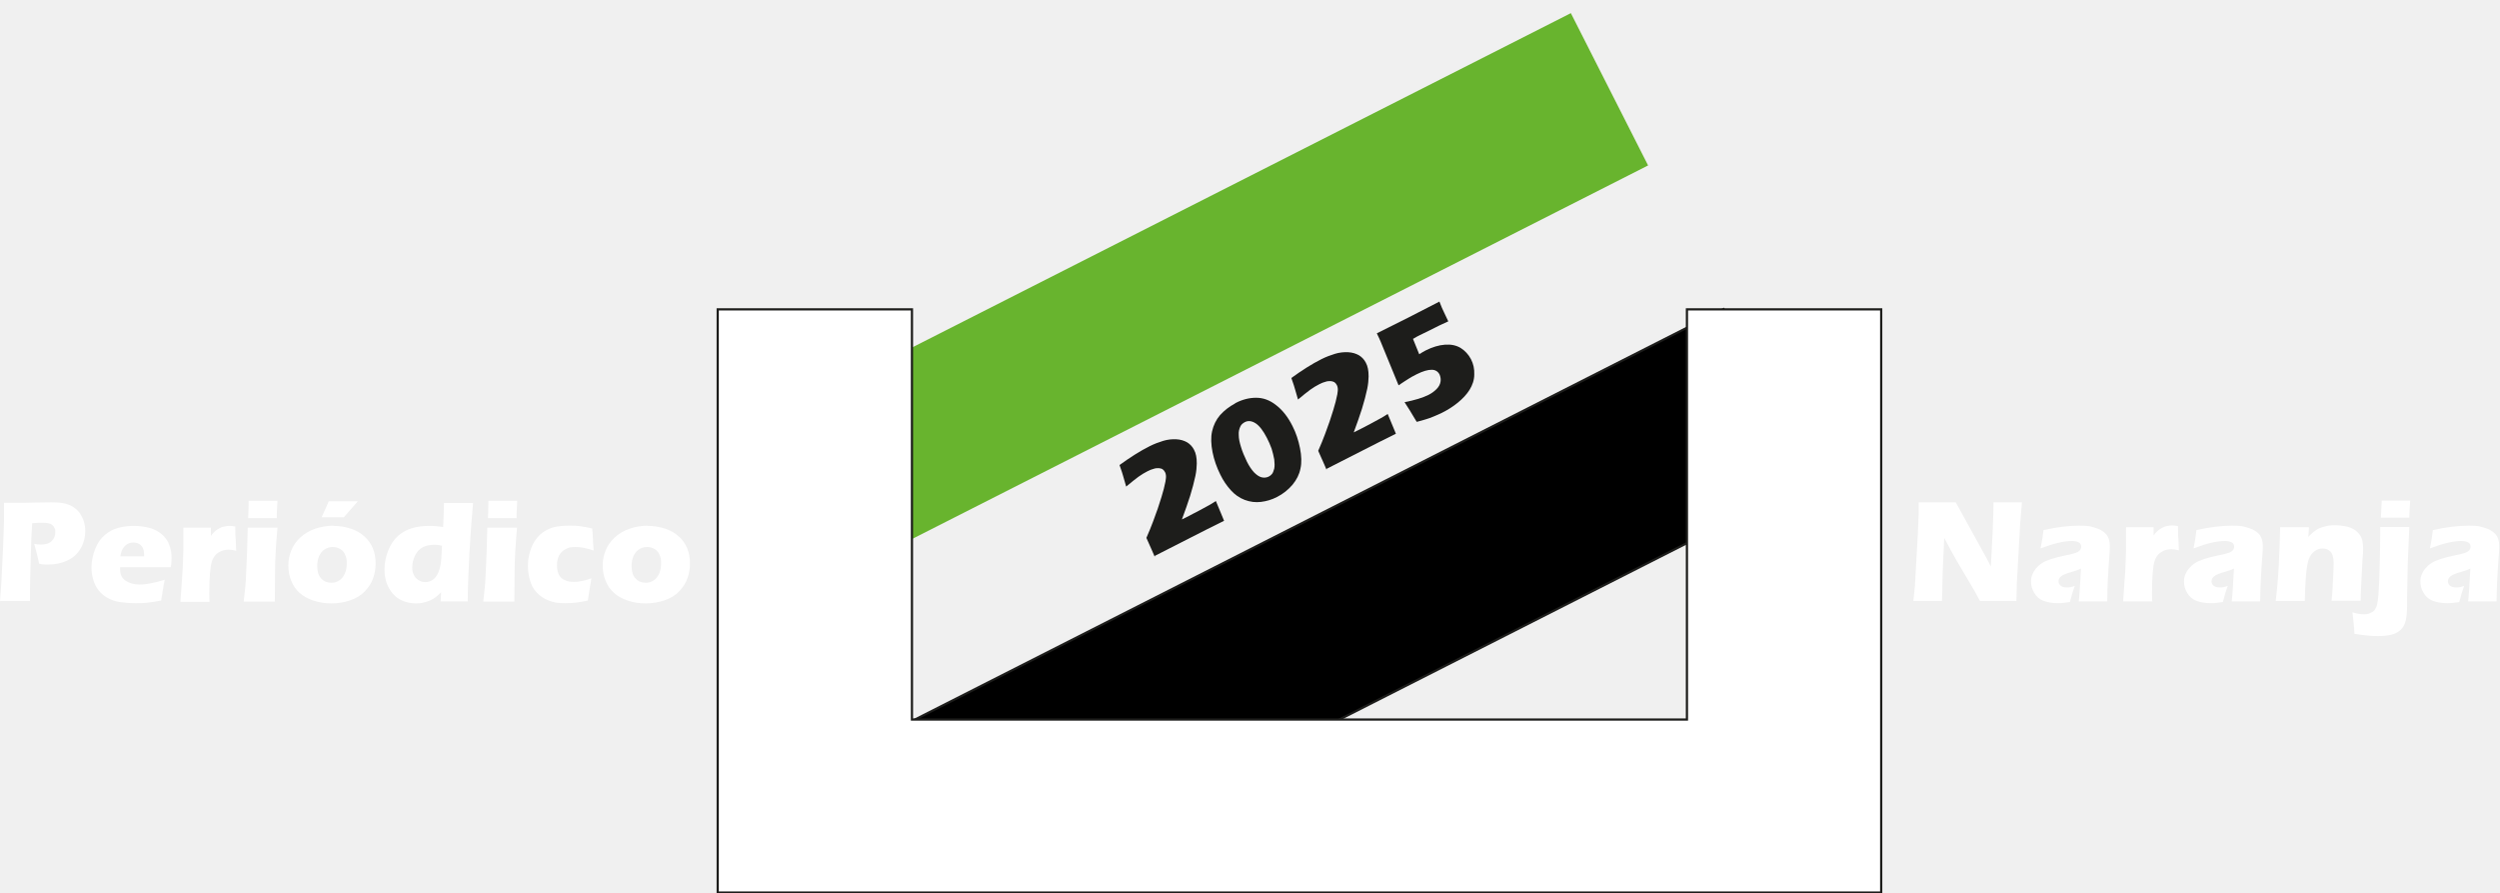
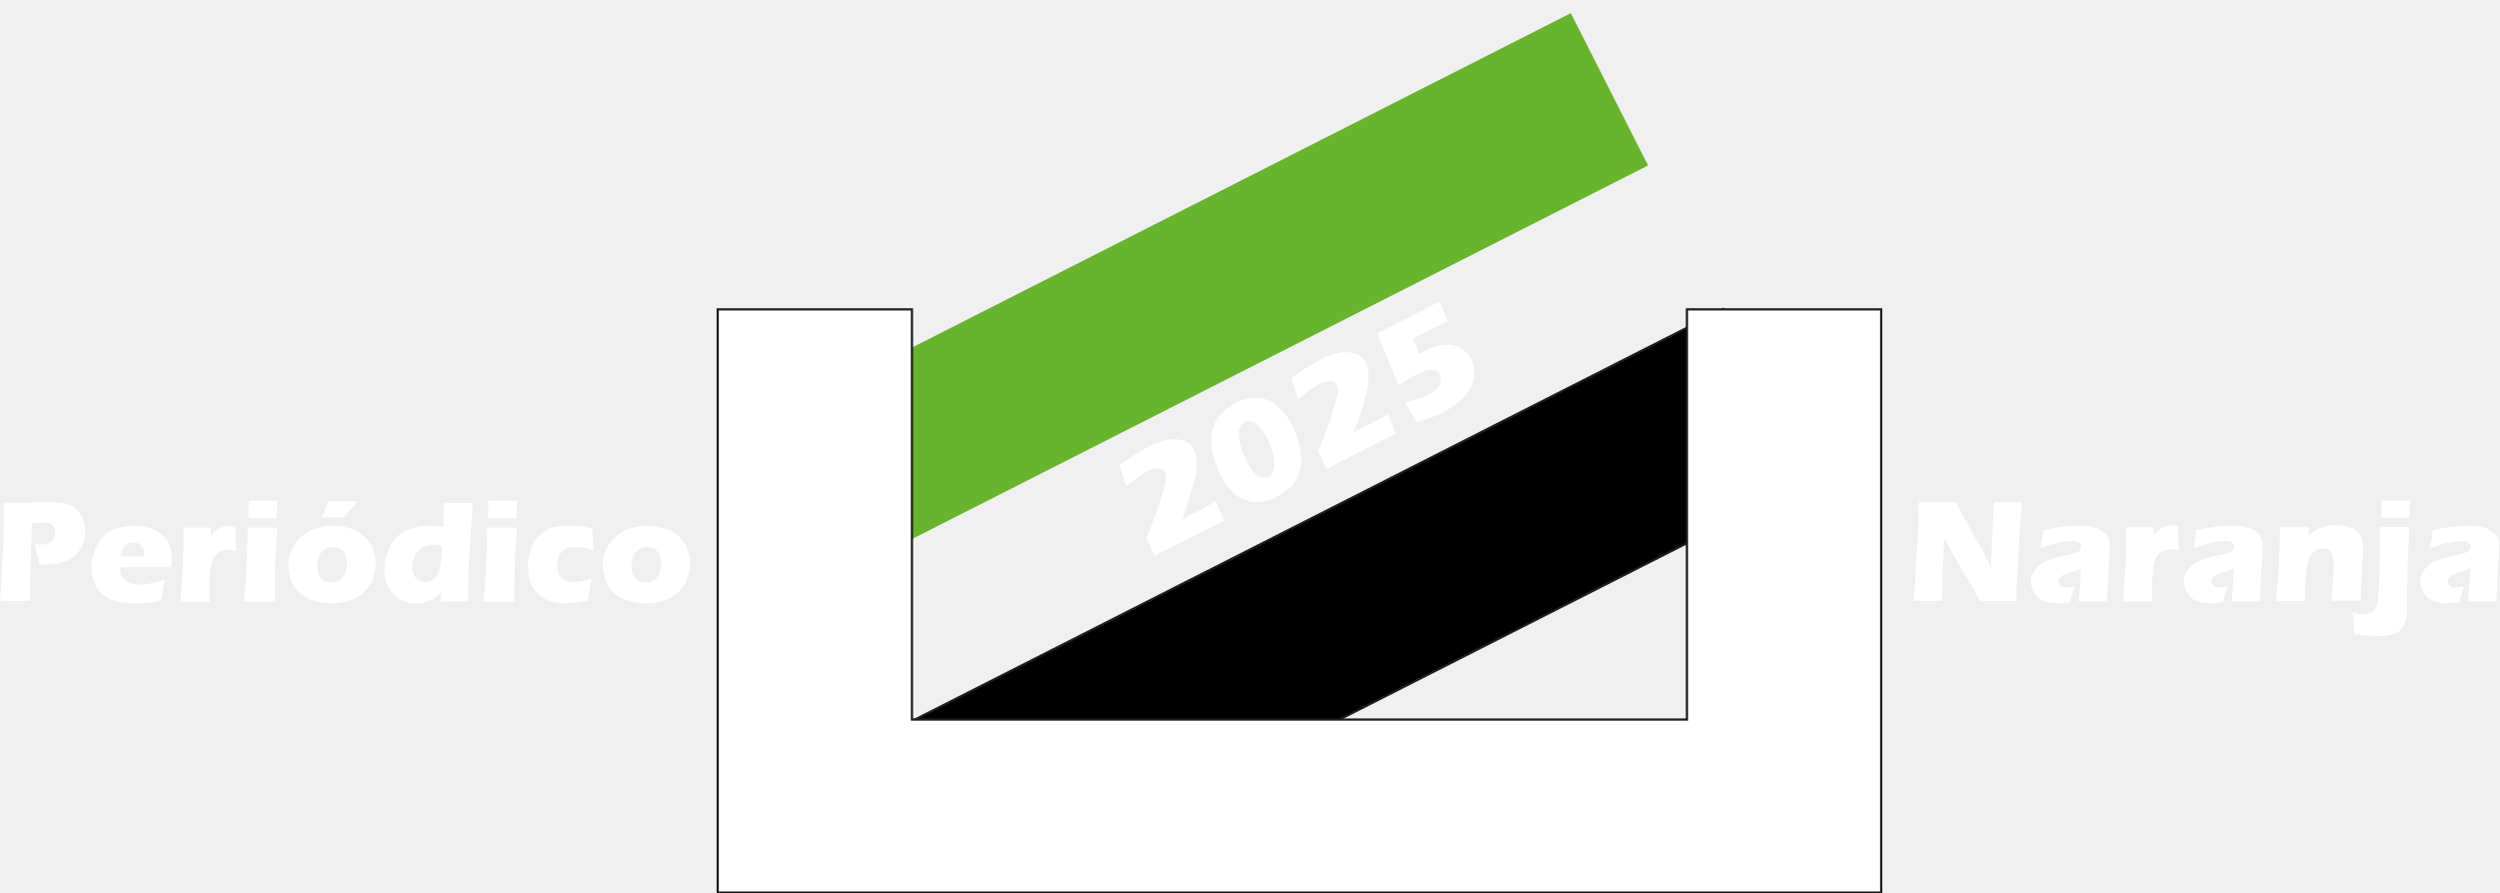
<svg xmlns="http://www.w3.org/2000/svg" id="Capa_1" data-name="Capa 1" version="1.1" viewBox="0 0 1125.7 401.9">
  <defs>
    <style>
      .cls-1 {
        fill: #68b42e;
      }

-       .cls-1, .cls-2, .cls-3 {
+       .cls-1, .cls-2 {
        stroke-width: 0px;
      }

-       .cls-4 {
+       .cls-3 {
        fill: #000;
        stroke-miterlimit: 10;
        stroke-width: 1px;
      }

-       .cls-4, .cls-5 {
+       .cls-3, .cls-4 {
        stroke: #1d1d1b;
      }

-       .cls-6 {
+       .cls-5 {
        isolation: isolate;
      }

-       .cls-5 {
+       .cls-4 {
        stroke-miterlimit: 10;
      }

-       .cls-5, .cls-3 {
+       .cls-4, .cls-2 {
        fill: #fff;
-       }
- 
-       .cls-2 {
-         fill: #1d1d1b;
      }
    </style>
  </defs>
  <g>
    <rect class="cls-1" x="337.2" y="94.5" width="410" height="76.9" transform="translate(-1.5 259.7) rotate(-26.9)" />
-     <rect class="cls-4" x="407.2" y="227.5" width="411" height="86.5" transform="translate(-56.2 306.5) rotate(-26.9)" />
+     <rect class="cls-3" x="407.2" y="227.5" width="411" height="86.5" transform="translate(-56.2 306.5) rotate(-26.9)" />
  </g>
-   <polygon class="cls-5" points="323.3 200.9 323.3 401.9 847.4 401.9 847.4 139.3 759.9 139.3 759.9 324 410.8 324 410.8 139.3 323.3 139.3 323.3 200.9" />
+   <polygon class="cls-4" points="323.3 200.9 323.3 401.9 847.4 401.9 847.4 139.3 759.9 139.3 759.9 324 410.8 324 410.8 139.3 323.3 139.3 323.3 200.9" />
  <g>
    <path class="cls-2" d="M520.1,250.6c-.4-.9-.9-2.2-1.6-3.7-.7-1.5-1.4-3.1-2.1-4.7,1.2-2.7,2.2-5.2,3.1-7.6,1.5-3.9,2.7-7.5,3.7-10.8.8-2.6,1.4-4.9,1.8-7,.2-1.2.3-2.1.2-2.8,0-.5-.2-.9-.4-1.4-.3-.6-.7-1-1.1-1.3s-1-.4-1.7-.5c-.7,0-1.5,0-2.3.3-.9.2-1.8.6-2.8,1.1-1.4.7-2.7,1.5-4.1,2.5-1.4,1-3.2,2.5-5.5,4.4l-1.3-4.5c-.2-.9-.8-2.6-1.7-5.2,4.7-3.4,9.2-6.3,13.6-8.5,2-1,4.1-1.8,6.1-2.4,2-.6,4-.8,5.9-.7s3.5.6,4.9,1.4c1.3.8,2.3,1.9,3,3.2.5.9.8,1.8,1,2.8.2.9.3,2.1.3,3.5s-.2,3.6-.6,5.5c-.6,2.8-1.4,5.9-2.4,9.1-1,3.1-2.2,6.6-3.7,10.6l3.2-1.6c.8-.4,2.2-1.2,4.4-2.3,2.2-1.2,3.7-2,4.6-2.5.9-.5,1.9-1.1,3.1-1.9.4,1,.9,2.2,1.5,3.6.6,1.5,1.3,3.2,2.2,5.3-4.8,2.4-9.9,4.9-15.1,7.6-6.3,3.2-11.7,6-16.1,8.2v.3Z" />
    <path class="cls-2" d="M556.5,181.5c3.1-1.6,6.2-2.4,9.3-2.4s6.1,1,9,3.3c2.9,2.2,5.4,5.4,7.4,9.4,1.6,3.1,2.7,6.5,3.4,10s.8,6.6.2,9.2c-.5,2.6-1.7,5-3.6,7.3-1.9,2.2-4.2,4.1-7,5.5-2.3,1.2-4.7,1.9-7.2,2.2-2.4.3-4.9,0-7.3-.9-2.4-.9-4.5-2.4-6.3-4.4s-3.4-4.3-4.7-7c-1.6-3.2-2.8-6.6-3.5-10.1s-.8-6.7-.2-9.4,1.8-5.2,3.6-7.3c1.9-2.1,4.1-3.8,6.7-5.2l.2-.2ZM560.7,190.1c-.9.5-1.6,1.1-2,2-.5,1.1-.8,2.3-.7,3.7,0,1.7.4,3.5,1,5.4.6,2.1,1.6,4.4,2.7,6.7,1,2,2.1,3.6,3.2,4.8,1.1,1.1,2.2,1.9,3.3,2.2,1.2.3,2.3.2,3.3-.3.6-.3,1.1-.7,1.5-1.2s.7-1.3,1-2.4c.2-1.1.2-2.4,0-4.1-.3-1.6-.7-3.3-1.2-4.9-.6-1.6-1.3-3.3-2.1-4.8-1.7-3.3-3.4-5.5-5.1-6.6-1.7-1.1-3.4-1.3-4.9-.5h0Z" />
    <path class="cls-2" d="M597.5,211.4c-.4-.9-.9-2.2-1.6-3.7-.7-1.5-1.4-3.1-2.1-4.7,1.2-2.7,2.2-5.2,3.1-7.6,1.5-3.9,2.7-7.5,3.7-10.8.8-2.6,1.4-4.9,1.8-7,.2-1.2.3-2.1.2-2.8,0-.5-.2-.9-.4-1.4-.3-.6-.7-1-1.1-1.3-.5-.3-1-.4-1.7-.5-.7,0-1.5,0-2.3.3-.9.2-1.8.6-2.8,1.1-1.4.7-2.7,1.5-4.1,2.5-1.4,1-3.2,2.5-5.5,4.4l-1.3-4.5c-.2-.9-.8-2.6-1.7-5.2,4.7-3.4,9.2-6.3,13.6-8.5,2-1,4.1-1.8,6.1-2.4,2-.6,4-.8,5.9-.7s3.5.6,4.9,1.4c1.3.8,2.3,1.9,3,3.2.5.9.8,1.8,1,2.8.2.9.3,2.1.3,3.5s-.2,3.6-.6,5.5c-.6,2.8-1.4,5.9-2.4,9.1-1,3.1-2.2,6.6-3.7,10.6l3.2-1.6c.8-.4,2.2-1.2,4.4-2.3,2.2-1.2,3.7-2,4.6-2.5s1.9-1.1,3.1-1.9c.4,1,.9,2.2,1.5,3.6.6,1.5,1.3,3.2,2.2,5.3-4.8,2.4-9.9,4.9-15.1,7.6-6.3,3.2-11.7,6-16.1,8.2v.3Z" />
    <path class="cls-2" d="M638.2,190l-1.7-2.8c-.5-.9-1-1.7-1.5-2.5-.5-.7-1.2-1.9-2.3-3.6,4.6-.9,8.2-2,10.8-3.3,1.4-.7,2.6-1.6,3.6-2.6s1.6-2.1,1.8-3.3c.2-1.1,0-2.2-.4-3.2-.7-1.4-1.9-2.2-3.6-2.2s-3.9.6-6.7,2-2.4,1.3-3.6,2c-1.1.7-2.7,1.7-4.6,3l-8-19.5c-.4-1-1-2.3-1.8-3.9,4.9-2.4,9.5-4.8,14-7,5.7-2.9,10.4-5.3,14.2-7.3.8,2.1,1.5,3.7,2.1,4.9l1.9,4-3.9,1.8-1.8.9-2.8,1.4c-1.2.6-2.7,1.3-4.5,2.2-.6.3-1.6.8-2.9,1.6l2.8,6.9c1.2-.8,2.2-1.3,2.9-1.7,3-1.5,5.9-2.4,8.7-2.6,2.8-.2,5.1.3,7.1,1.5,1.9,1.2,3.5,2.9,4.6,5s1.6,4.4,1.5,6.9c0,2.5-.8,4.8-2.1,6.9-1.3,2.1-3.1,4-5.3,5.8s-4.6,3.3-7.2,4.6c-1,.5-2.2,1-3.6,1.6-1.4.6-2.6,1-3.6,1.3s-2.3.7-3.9,1.1h-.2Z" />
  </g>
-   <g class="cls-6">
-     <g class="cls-6">
-       <path class="cls-3" d="M0,270.8l.6-8.3.8-16.3.4-11.5c0-1.2,0-2.5,0-3.7s0-2.5,0-4.6c2.9,0,5.2,0,6.9,0s4,0,6.9-.1c2.9,0,5.4-.1,7.4-.1,2.9,0,5.1.2,6.5.6,1.4.4,2.7.9,3.8,1.7,1.1.8,2.1,1.7,2.8,2.8.7,1.1,1.3,2.3,1.7,3.6.4,1.4.6,2.7.6,4.1,0,2.9-.7,5.6-2.1,8-1.4,2.4-3.4,4.2-6,5.4s-5.4,1.8-8.6,1.8-2.5-.1-4.1-.4c-.2-1-.5-2.5-1-4.5-.5-2-.9-3.4-1.2-4.4,1,.2,2,.3,3,.3,2.2,0,3.8-.5,4.9-1.6,1.1-1.1,1.6-2.3,1.6-3.9s-.1-1.4-.4-2c-.2-.6-.6-1-1.1-1.4-.5-.4-1.1-.6-1.7-.7s-1.3-.2-2.1-.2-1.6,0-2.4,0l-2.7.2c-.3,4.2-.5,8.8-.6,14-.3,9.3-.4,14.9-.4,16.8v4.2h-6.5c-.9,0-3.2,0-6.8,0Z" />
-       <path class="cls-3" d="M74.2,261c-.3,1.3-.8,4.4-1.6,9.4-2.5.5-4.6.8-6.3,1-1.7.2-3.4.2-5.2.2-2.6,0-5-.2-7.1-.5s-4-1-5.6-1.9c-1.6-.9-2.9-2-4-3.4-1.1-1.4-1.9-3-2.4-4.8-.6-1.9-.8-3.8-.8-5.8s.6-5.5,1.7-8.1c1.1-2.7,2.5-4.7,4.3-6.2,1.7-1.5,3.8-2.6,6-3.2s4.6-.9,7-.9,4.8.3,7.1.9c2.2.6,4.1,1.6,5.7,3,1.6,1.4,2.7,3,3.3,4.8.7,1.8,1,3.7,1,5.8s-.1,2.6-.4,4.1h-22.8c0,.4,0,.7,0,1,0,2.3.8,4,2.5,5.1,1.7,1.1,3.7,1.7,6.1,1.7s3.1-.2,4.9-.5c1.8-.3,4.1-.9,6.8-1.7ZM54.2,250.5h10.7c0-.4,0-.7,0-.9,0-1.1-.2-2.1-.6-2.9-.4-.8-1-1.4-1.7-1.8-.7-.4-1.6-.6-2.5-.6s-1.3.1-1.9.3-1.2.5-1.6.9-.9.9-1.2,1.4-.6,1-.7,1.5c-.2.5-.3,1.2-.5,2Z" />
-       <path class="cls-3" d="M81.3,270.8l1-14.4.3-8.3c0-1.5,0-3,0-4.6s0-3.5,0-5.9c2.6,0,4.7,0,6.2,0s3.9,0,6.2,0v3.7c.7-1,1.4-1.7,1.9-2.1.5-.5,1.2-.9,1.9-1.3.7-.4,1.4-.7,2.2-.8.8-.2,1.6-.3,2.4-.3s1.6.1,2.6.3c0,2.4,0,4.3.2,5.9l.2,5c-1.2-.3-2.3-.5-3.3-.5s-2.4.2-3.4.6c-.9.4-1.8,1-2.5,1.7s-1.3,1.7-1.7,2.9c-.4,1.1-.7,3-.9,5.5-.2,2.5-.3,5.3-.3,8.6s0,2.5.1,4.2c-2.1,0-4.2,0-6.3,0s-4.4,0-6.8,0Z" />
-       <path class="cls-3" d="M109.8,270.8c.3-2.6.5-4.8.7-6.5.2-1.7.3-3.9.4-6.6.1-2.7.3-5.6.4-8.8.1-3.2.2-7,.3-11.3,2.8,0,5.1,0,6.8,0s3.8,0,6.6,0c-.4,4.1-.6,7.7-.8,10.8-.2,3.1-.3,6.4-.3,9.9,0,6.2-.1,10.3-.1,12.6-2.6,0-4.8,0-6.7,0s-4.3,0-7.2,0ZM111.8,233.4c.1-2.6.2-4.6.2-6.1s0-1,0-1.8c2.6,0,4.8,0,6.6,0s4.6,0,6.4,0c0,.7-.1,1.2-.1,1.7l-.2,4c0,.6,0,1.3,0,2.1-2.1,0-4.2,0-6.2,0s-4.2,0-6.6,0Z" />
-       <path class="cls-3" d="M150.1,236.8c2.7,0,5.3.4,7.8,1.2,2.5.8,4.6,2,6.3,3.6,1.7,1.5,3,3.4,3.8,5.4s1.2,4.3,1.2,6.7-.4,4.5-1.1,6.6c-.7,2.1-2,4.1-3.7,5.9s-3.9,3.2-6.6,4.1c-2.7.9-5.5,1.4-8.5,1.4s-5.4-.4-7.9-1.2-4.7-2-6.4-3.5c-1.7-1.5-3-3.4-3.8-5.5-.9-2.1-1.3-4.4-1.3-6.8s.4-4.6,1.3-6.8c.8-2.1,2.2-4.1,4-5.8,1.8-1.7,4-3,6.7-4,2.7-.9,5.4-1.4,8.3-1.4ZM149.9,246.3c-1.4,0-2.6.4-3.7,1.1s-1.9,1.8-2.5,3.1c-.6,1.4-.8,2.9-.8,4.5,0,2.4.6,4.2,1.8,5.5,1.2,1.3,2.7,1.9,4.5,1.9s2.6-.4,3.7-1.1c1.1-.7,1.9-1.8,2.5-3.2.6-1.4.8-2.9.8-4.6s-.2-2.6-.7-3.6c-.4-1.1-1.1-2-2.1-2.6s-2.1-1-3.5-1ZM144.9,232.9l1.2-2.7c.3-.6.6-1.4,1-2.2l1-2.3c2.2,0,4.4,0,6.5,0s3.9,0,6.6,0l-2.8,3.2c-.2.2-.7.8-1.5,1.7-.8.9-1.4,1.7-2,2.3-2.1,0-3.8,0-5.1,0s-2.7,0-4.8,0Z" />
-       <path class="cls-3" d="M210.6,270.8c-2.3,0-4.3,0-5.8,0s-3.8,0-6.3,0l.2-4.1c-.8.8-1.6,1.5-2.2,2-.6.5-1.4,1-2.4,1.5-1,.5-2,.8-3.2,1.1-1.1.3-2.3.4-3.5.4-2.1,0-4-.4-5.8-1.1s-3.4-1.8-4.6-3.2-2.2-3.1-2.9-5c-.6-1.9-.9-3.9-.9-6,0-2.9.6-5.8,1.7-8.6s2.7-5,4.5-6.6c1.9-1.6,3.9-2.7,6.3-3.4,2.3-.7,4.9-1,7.6-1s3.9.2,6.3.5c.2-2.6.3-6.2.4-10.8,2.7,0,4.8,0,6.5,0s4.4,0,6.6,0c-.6,6.4-1.2,14.3-1.7,23.6-.5,9.3-.7,16.2-.7,20.8ZM199,245.7c-1.2-.3-2.2-.4-3.3-.4-2.1,0-3.9.4-5.4,1.2-1.5.8-2.6,2.1-3.4,3.8-.8,1.7-1.2,3.4-1.2,5.1s.2,2.4.7,3.4c.4,1,1.1,1.8,2.1,2.4.9.6,2,.9,3.1.9s2.3-.3,3.3-1c1-.7,1.8-1.7,2.4-3s1-2.8,1.3-4.6c.2-1.8.4-4.4.5-7.8Z" />
-       <path class="cls-3" d="M217.7,270.8c.3-2.6.5-4.8.7-6.5.2-1.7.3-3.9.4-6.6.1-2.7.3-5.6.4-8.8.1-3.2.2-7,.3-11.3,2.8,0,5.1,0,6.8,0s3.8,0,6.6,0c-.4,4.1-.6,7.7-.8,10.8-.2,3.1-.3,6.4-.3,9.9,0,6.2-.1,10.3-.1,12.6-2.6,0-4.8,0-6.7,0s-4.3,0-7.2,0ZM219.8,233.4c.1-2.6.2-4.6.2-6.1s0-1,0-1.8c2.6,0,4.8,0,6.6,0s4.6,0,6.4,0c0,.7-.1,1.2-.1,1.7l-.2,4c0,.6,0,1.3,0,2.1-2.1,0-4.2,0-6.2,0s-4.2,0-6.6,0Z" />
-       <path class="cls-3" d="M266.4,260.4c-.1.9-.4,2.5-.8,4.8l-.8,5.2c-3.4.8-6.7,1.2-10,1.2s-4.4-.2-6.2-.7c-2.1-.6-4-1.6-5.7-3-1.7-1.5-3-3.2-3.7-5.2-.9-2.4-1.4-5-1.4-7.9s.5-5.3,1.4-7.8c.9-2.5,2.3-4.5,4-6.2,1.8-1.6,3.8-2.7,5.9-3.3,2.2-.6,4.6-.8,7.2-.8s3.1,0,4.7.2c1.6.2,3.5.5,5.8,1.1v.7c.1.8.2,1.6.2,2.4,0,.8.1,2.1.2,3.9l.2,2.9c-3.1-1.1-5.8-1.6-8.2-1.6s-3.2.3-4.5,1c-1.3.7-2.2,1.6-2.9,2.9-.6,1.2-.9,2.7-.9,4.3s.3,3.1.8,4.2c.6,1.1,1.4,2,2.7,2.5,1.2.6,2.5.8,4,.8s1.6,0,2.6-.2c1-.2,1.9-.3,2.6-.5.7-.2,1.7-.5,2.8-.9Z" />
-       <path class="cls-3" d="M291.7,236.8c2.7,0,5.3.4,7.8,1.2,2.5.8,4.6,2,6.3,3.6,1.7,1.5,3,3.4,3.8,5.4s1.2,4.3,1.2,6.7-.4,4.5-1.1,6.6c-.7,2.1-2,4.1-3.7,5.9s-3.9,3.2-6.6,4.1c-2.7.9-5.5,1.4-8.5,1.4s-5.4-.4-7.9-1.2-4.7-2-6.4-3.5c-1.7-1.5-3-3.4-3.8-5.5-.9-2.1-1.3-4.4-1.3-6.8s.4-4.6,1.3-6.8c.8-2.1,2.2-4.1,4-5.8,1.8-1.7,4-3,6.7-4,2.7-.9,5.4-1.4,8.3-1.4ZM291.5,246.3c-1.4,0-2.6.4-3.7,1.1s-1.9,1.8-2.5,3.1c-.6,1.4-.8,2.9-.8,4.5,0,2.4.6,4.2,1.8,5.5,1.2,1.3,2.7,1.9,4.5,1.9s2.6-.4,3.7-1.1c1.1-.7,1.9-1.8,2.5-3.2.6-1.4.8-2.9.8-4.6s-.2-2.6-.7-3.6c-.4-1.1-1.1-2-2.1-2.6s-2.1-1-3.5-1Z" />
+   <g class="cls-5">
+     <g class="cls-5">
+       <path class="cls-2" d="M0,270.8l.6-8.3.8-16.3.4-11.5c0-1.2,0-2.5,0-3.7s0-2.5,0-4.6c2.9,0,5.2,0,6.9,0s4,0,6.9-.1c2.9,0,5.4-.1,7.4-.1,2.9,0,5.1.2,6.5.6,1.4.4,2.7.9,3.8,1.7,1.1.8,2.1,1.7,2.8,2.8.7,1.1,1.3,2.3,1.7,3.6.4,1.4.6,2.7.6,4.1,0,2.9-.7,5.6-2.1,8-1.4,2.4-3.4,4.2-6,5.4s-5.4,1.8-8.6,1.8-2.5-.1-4.1-.4c-.2-1-.5-2.5-1-4.5-.5-2-.9-3.4-1.2-4.4,1,.2,2,.3,3,.3,2.2,0,3.8-.5,4.9-1.6,1.1-1.1,1.6-2.3,1.6-3.9s-.1-1.4-.4-2c-.2-.6-.6-1-1.1-1.4-.5-.4-1.1-.6-1.7-.7s-1.3-.2-2.1-.2-1.6,0-2.4,0l-2.7.2c-.3,4.2-.5,8.8-.6,14-.3,9.3-.4,14.9-.4,16.8v4.2h-6.5c-.9,0-3.2,0-6.8,0Z" />
+       <path class="cls-2" d="M74.2,261c-.3,1.3-.8,4.4-1.6,9.4-2.5.5-4.6.8-6.3,1-1.7.2-3.4.2-5.2.2-2.6,0-5-.2-7.1-.5s-4-1-5.6-1.9c-1.6-.9-2.9-2-4-3.4-1.1-1.4-1.9-3-2.4-4.8-.6-1.9-.8-3.8-.8-5.8s.6-5.5,1.7-8.1c1.1-2.7,2.5-4.7,4.3-6.2,1.7-1.5,3.8-2.6,6-3.2s4.6-.9,7-.9,4.8.3,7.1.9c2.2.6,4.1,1.6,5.7,3,1.6,1.4,2.7,3,3.3,4.8.7,1.8,1,3.7,1,5.8s-.1,2.6-.4,4.1h-22.8c0,.4,0,.7,0,1,0,2.3.8,4,2.5,5.1,1.7,1.1,3.7,1.7,6.1,1.7s3.1-.2,4.9-.5c1.8-.3,4.1-.9,6.8-1.7ZM54.2,250.5h10.7c0-.4,0-.7,0-.9,0-1.1-.2-2.1-.6-2.9-.4-.8-1-1.4-1.7-1.8-.7-.4-1.6-.6-2.5-.6s-1.3.1-1.9.3-1.2.5-1.6.9-.9.9-1.2,1.4-.6,1-.7,1.5c-.2.5-.3,1.2-.5,2Z" />
+       <path class="cls-2" d="M81.3,270.8l1-14.4.3-8.3c0-1.5,0-3,0-4.6s0-3.5,0-5.9c2.6,0,4.7,0,6.2,0s3.9,0,6.2,0v3.7c.7-1,1.4-1.7,1.9-2.1.5-.5,1.2-.9,1.9-1.3.7-.4,1.4-.7,2.2-.8.8-.2,1.6-.3,2.4-.3s1.6.1,2.6.3c0,2.4,0,4.3.2,5.9l.2,5c-1.2-.3-2.3-.5-3.3-.5s-2.4.2-3.4.6c-.9.4-1.8,1-2.5,1.7s-1.3,1.7-1.7,2.9c-.4,1.1-.7,3-.9,5.5-.2,2.5-.3,5.3-.3,8.6s0,2.5.1,4.2c-2.1,0-4.2,0-6.3,0s-4.4,0-6.8,0Z" />
+       <path class="cls-2" d="M109.8,270.8c.3-2.6.5-4.8.7-6.5.2-1.7.3-3.9.4-6.6.1-2.7.3-5.6.4-8.8.1-3.2.2-7,.3-11.3,2.8,0,5.1,0,6.8,0s3.8,0,6.6,0c-.4,4.1-.6,7.7-.8,10.8-.2,3.1-.3,6.4-.3,9.9,0,6.2-.1,10.3-.1,12.6-2.6,0-4.8,0-6.7,0s-4.3,0-7.2,0ZM111.8,233.4c.1-2.6.2-4.6.2-6.1s0-1,0-1.8c2.6,0,4.8,0,6.6,0s4.6,0,6.4,0c0,.7-.1,1.2-.1,1.7l-.2,4c0,.6,0,1.3,0,2.1-2.1,0-4.2,0-6.2,0s-4.2,0-6.6,0Z" />
+       <path class="cls-2" d="M150.1,236.8c2.7,0,5.3.4,7.8,1.2,2.5.8,4.6,2,6.3,3.6,1.7,1.5,3,3.4,3.8,5.4s1.2,4.3,1.2,6.7-.4,4.5-1.1,6.6c-.7,2.1-2,4.1-3.7,5.9s-3.9,3.2-6.6,4.1c-2.7.9-5.5,1.4-8.5,1.4s-5.4-.4-7.9-1.2-4.7-2-6.4-3.5c-1.7-1.5-3-3.4-3.8-5.5-.9-2.1-1.3-4.4-1.3-6.8s.4-4.6,1.3-6.8c.8-2.1,2.2-4.1,4-5.8,1.8-1.7,4-3,6.7-4,2.7-.9,5.4-1.4,8.3-1.4ZM149.9,246.3c-1.4,0-2.6.4-3.7,1.1s-1.9,1.8-2.5,3.1c-.6,1.4-.8,2.9-.8,4.5,0,2.4.6,4.2,1.8,5.5,1.2,1.3,2.7,1.9,4.5,1.9s2.6-.4,3.7-1.1c1.1-.7,1.9-1.8,2.5-3.2.6-1.4.8-2.9.8-4.6s-.2-2.6-.7-3.6c-.4-1.1-1.1-2-2.1-2.6s-2.1-1-3.5-1ZM144.9,232.9l1.2-2.7c.3-.6.6-1.4,1-2.2l1-2.3c2.2,0,4.4,0,6.5,0s3.9,0,6.6,0l-2.8,3.2c-.2.2-.7.8-1.5,1.7-.8.9-1.4,1.7-2,2.3-2.1,0-3.8,0-5.1,0s-2.7,0-4.8,0Z" />
+       <path class="cls-2" d="M210.6,270.8c-2.3,0-4.3,0-5.8,0s-3.8,0-6.3,0l.2-4.1c-.8.8-1.6,1.5-2.2,2-.6.5-1.4,1-2.4,1.5-1,.5-2,.8-3.2,1.1-1.1.3-2.3.4-3.5.4-2.1,0-4-.4-5.8-1.1s-3.4-1.8-4.6-3.2-2.2-3.1-2.9-5c-.6-1.9-.9-3.9-.9-6,0-2.9.6-5.8,1.7-8.6s2.7-5,4.5-6.6c1.9-1.6,3.9-2.7,6.3-3.4,2.3-.7,4.9-1,7.6-1s3.9.2,6.3.5c.2-2.6.3-6.2.4-10.8,2.7,0,4.8,0,6.5,0s4.4,0,6.6,0c-.6,6.4-1.2,14.3-1.7,23.6-.5,9.3-.7,16.2-.7,20.8ZM199,245.7c-1.2-.3-2.2-.4-3.3-.4-2.1,0-3.9.4-5.4,1.2-1.5.8-2.6,2.1-3.4,3.8-.8,1.7-1.2,3.4-1.2,5.1s.2,2.4.7,3.4c.4,1,1.1,1.8,2.1,2.4.9.6,2,.9,3.1.9s2.3-.3,3.3-1c1-.7,1.8-1.7,2.4-3s1-2.8,1.3-4.6c.2-1.8.4-4.4.5-7.8Z" />
+       <path class="cls-2" d="M217.7,270.8c.3-2.6.5-4.8.7-6.5.2-1.7.3-3.9.4-6.6.1-2.7.3-5.6.4-8.8.1-3.2.2-7,.3-11.3,2.8,0,5.1,0,6.8,0s3.8,0,6.6,0c-.4,4.1-.6,7.7-.8,10.8-.2,3.1-.3,6.4-.3,9.9,0,6.2-.1,10.3-.1,12.6-2.6,0-4.8,0-6.7,0s-4.3,0-7.2,0ZM219.8,233.4c.1-2.6.2-4.6.2-6.1s0-1,0-1.8c2.6,0,4.8,0,6.6,0s4.6,0,6.4,0c0,.7-.1,1.2-.1,1.7l-.2,4c0,.6,0,1.3,0,2.1-2.1,0-4.2,0-6.2,0s-4.2,0-6.6,0Z" />
+       <path class="cls-2" d="M266.4,260.4c-.1.9-.4,2.5-.8,4.8l-.8,5.2c-3.4.8-6.7,1.2-10,1.2s-4.4-.2-6.2-.7c-2.1-.6-4-1.6-5.7-3-1.7-1.5-3-3.2-3.7-5.2-.9-2.4-1.4-5-1.4-7.9s.5-5.3,1.4-7.8c.9-2.5,2.3-4.5,4-6.2,1.8-1.6,3.8-2.7,5.9-3.3,2.2-.6,4.6-.8,7.2-.8s3.1,0,4.7.2c1.6.2,3.5.5,5.8,1.1v.7c.1.8.2,1.6.2,2.4,0,.8.1,2.1.2,3.9l.2,2.9c-3.1-1.1-5.8-1.6-8.2-1.6s-3.2.3-4.5,1c-1.3.7-2.2,1.6-2.9,2.9-.6,1.2-.9,2.7-.9,4.3s.3,3.1.8,4.2c.6,1.1,1.4,2,2.7,2.5,1.2.6,2.5.8,4,.8s1.6,0,2.6-.2c1-.2,1.9-.3,2.6-.5.7-.2,1.7-.5,2.8-.9Z" />
+       <path class="cls-2" d="M291.7,236.8c2.7,0,5.3.4,7.8,1.2,2.5.8,4.6,2,6.3,3.6,1.7,1.5,3,3.4,3.8,5.4s1.2,4.3,1.2,6.7-.4,4.5-1.1,6.6c-.7,2.1-2,4.1-3.7,5.9s-3.9,3.2-6.6,4.1c-2.7.9-5.5,1.4-8.5,1.4s-5.4-.4-7.9-1.2-4.7-2-6.4-3.5c-1.7-1.5-3-3.4-3.8-5.5-.9-2.1-1.3-4.4-1.3-6.8s.4-4.6,1.3-6.8c.8-2.1,2.2-4.1,4-5.8,1.8-1.7,4-3,6.7-4,2.7-.9,5.4-1.4,8.3-1.4ZM291.5,246.3c-1.4,0-2.6.4-3.7,1.1s-1.9,1.8-2.5,3.1c-.6,1.4-.8,2.9-.8,4.5,0,2.4.6,4.2,1.8,5.5,1.2,1.3,2.7,1.9,4.5,1.9s2.6-.4,3.7-1.1c1.1-.7,1.9-1.8,2.5-3.2.6-1.4.8-2.9.8-4.6s-.2-2.6-.7-3.6c-.4-1.1-1.1-2-2.1-2.6s-2.1-1-3.5-1Z" />
    </g>
  </g>
-   <g class="cls-6">
-     <g class="cls-6">
-       <path class="cls-3" d="M861.9,270.6l.7-6.8,1.3-23.2.4-9.3v-5.1c3.4,0,6.3,0,8.9,0s4.4,0,7.8,0l13.9,25.2,1.9,3.7c.2-3.6.5-8.8.8-15.3s.4-11.1.4-13.6c2.7,0,4.8,0,6.4,0s2.9,0,6.4,0l-.8,9.7-1.5,26.9-.2,7.8c-2.8,0-5.5,0-7.9,0s-4.9,0-8.5,0c-1.1-2.1-2-3.7-2.5-4.6l-5.5-9.3c-1.8-3-3.5-5.9-5-8.7-1-1.8-2-3.7-3.1-5.8l-.7,15.4-.3,13c-2.7,0-4.7,0-6.1,0s-3.4,0-6.7,0Z" />
-       <path class="cls-3" d="M919.2,246.9c.4-2.1.7-3.6.8-4.4.1-.8.3-2.1.5-3.8,6.2-1.4,11.6-2,16.1-2s4.9.3,7,.9c2.1.6,3.8,1.5,5,2.8,1.2,1.3,1.8,3.1,1.8,5.5s-.2,3.9-.5,8.2-.6,9.8-.7,16.7c-2.1,0-4.2,0-6.3,0s-4.2,0-6.5,0c.3-2.4.6-7.3,1-14.8-.8.4-1.5.7-1.9.8-.5.2-1.3.4-2.5.8-1.2.3-2.1.6-2.7.9-.7.2-1.2.5-1.7.9-.5.4-.8.7-1,1.1-.2.4-.3.8-.3,1.3,0,.7.3,1.4.9,1.9.6.5,1.5.8,2.8.8s.9,0,1.5-.1c.5,0,1.2-.3,2.1-.6-.6,1.7-1.4,4.1-2.2,7.3-1.9.3-3.6.5-5.3.5-2.7,0-4.9-.4-6.7-1.1-1.8-.7-3.2-2-4.1-3.6-1-1.7-1.4-3.3-1.4-5s.2-2,.5-3c.4-1,.9-1.9,1.7-2.9.8-.9,1.6-1.7,2.7-2.4,1-.7,2.4-1.3,4.2-1.9,1.8-.6,4-1.1,6.7-1.7,1.1-.2,2.2-.4,3.1-.7.9-.2,1.6-.5,2-.7.4-.2.7-.4,1-.7.2-.2.4-.5.5-.8.1-.3.2-.6.2-.9,0-.8-.3-1.5-1-1.9-.7-.4-1.7-.7-3.1-.7-3.7,0-8.3,1.1-13.8,3.2Z" />
-       <path class="cls-3" d="M956.4,270.6l1-14.4.3-8.3c0-1.5,0-3,0-4.6s0-3.5,0-5.9c2.6,0,4.7,0,6.2,0s3.9,0,6.2,0v3.7c.7-1,1.4-1.7,1.9-2.1.5-.5,1.2-.9,1.9-1.3s1.4-.7,2.2-.8c.8-.2,1.6-.3,2.4-.3s1.6.1,2.6.3c0,2.4,0,4.3.2,5.9l.2,5c-1.2-.3-2.3-.5-3.3-.5s-2.4.2-3.4.6c-.9.4-1.8,1-2.5,1.7s-1.3,1.7-1.7,2.9c-.4,1.1-.7,3-.9,5.5-.2,2.5-.3,5.3-.3,8.6s0,2.5.1,4.2c-2.1,0-4.2,0-6.3,0s-4.4,0-6.8,0Z" />
-       <path class="cls-3" d="M988.1,246.9c.4-2.1.7-3.6.8-4.4.1-.8.3-2.1.5-3.8,6.2-1.4,11.6-2,16.1-2s4.9.3,7,.9c2.1.6,3.8,1.5,5,2.8,1.2,1.3,1.8,3.1,1.8,5.5s-.2,3.9-.5,8.2-.6,9.8-.7,16.7c-2.1,0-4.2,0-6.3,0s-4.2,0-6.5,0c.3-2.4.6-7.3,1-14.8-.8.4-1.5.7-1.9.8-.5.2-1.3.4-2.5.8-1.2.3-2.1.6-2.7.9-.7.2-1.2.5-1.7.9-.5.4-.8.7-1,1.1-.2.4-.3.8-.3,1.3,0,.7.3,1.4.9,1.9.6.5,1.5.8,2.8.8s.9,0,1.5-.1c.5,0,1.2-.3,2.1-.6-.6,1.7-1.4,4.1-2.2,7.3-1.9.3-3.6.5-5.3.5-2.7,0-4.9-.4-6.7-1.1-1.8-.7-3.2-2-4.1-3.6-1-1.7-1.4-3.3-1.4-5s.2-2,.5-3c.4-1,.9-1.9,1.7-2.9.8-.9,1.6-1.7,2.7-2.4,1-.7,2.4-1.3,4.2-1.9,1.8-.6,4-1.1,6.7-1.7,1.1-.2,2.2-.4,3.1-.7.9-.2,1.6-.5,2-.7.4-.2.7-.4,1-.7.2-.2.4-.5.5-.8.1-.3.2-.6.2-.9,0-.8-.3-1.5-1-1.9-.7-.4-1.7-.7-3.1-.7-3.7,0-8.3,1.1-13.8,3.2Z" />
-       <path class="cls-3" d="M1025.1,270.6c.6-4.9,1.1-10.4,1.4-16.3s.5-11.6.6-16.9c2.6,0,4.9,0,6.7,0s4.3,0,6.3,0l-.3,4.4c.7-.8,1.3-1.4,1.9-1.9.5-.5,1.2-.9,1.9-1.4s1.6-.8,2.5-1.1c.9-.3,1.8-.5,2.8-.7,1-.2,2.1-.2,3.2-.2s3.1.2,4.6.5c1.5.3,2.7.8,3.7,1.4,1,.6,1.8,1.4,2.5,2.3.7.9,1.1,1.9,1.3,3,.2,1.1.3,2.2.3,3.3s0,2.6-.3,5.3l-.6,11.8c-.1,2.3-.2,4.5-.2,6.4-2.2,0-4.2,0-6.1,0s-4.9,0-7,0c.2-2,.4-4.9.6-8.8.2-3.9.3-6.6.3-8.2,0-2.4-.5-4.2-1.4-5.1-.9-1-2.1-1.4-3.6-1.4s-2.4.4-3.6,1.2c-1.1.8-2,2-2.6,3.6-.6,1.6-1,4.2-1.3,7.8s-.4,7.3-.5,11c-2.2,0-4.3,0-6.3,0s-4.5,0-7.1,0Z" />
-       <path class="cls-3" d="M1085.3,237.4l-.7,16.6-.3,15.3c0,2.1,0,3.4,0,3.7,0,2.5-.2,4.6-.6,6.4-.4,1.7-1.1,3.1-2.3,4.2s-2.5,1.8-4.2,2.2-3.6.6-5.7.6-2.8,0-4.7-.2-3.9-.4-6.2-.8c-.1-2.4-.4-5.6-.9-9.7,1.9.6,3.6.9,5.1.9s2.3-.2,3.2-.7c.8-.3,1.4-.8,1.8-1.4.4-.6.8-1.3,1-2.3.2-.8.4-2.3.6-4.3.3-4,.5-8.9.6-14.6.1-4.9.2-9.1.2-12.7v-3.3c2.6,0,4.8,0,6.7,0s4.2,0,6.5,0ZM1072.5,233.1c.2-3.2.3-5.7.4-7.7,1.8,0,3.9,0,6.4,0s4.4,0,6.4,0c-.2,3.2-.4,5.7-.4,7.7-2.1,0-4.2,0-6.4,0s-4.3,0-6.4,0Z" />
-       <path class="cls-3" d="M1094.6,246.9c.4-2.1.7-3.6.8-4.4.1-.8.3-2.1.5-3.8,6.2-1.4,11.6-2,16.1-2s4.9.3,7,.9c2.1.6,3.8,1.5,5,2.8,1.2,1.3,1.8,3.1,1.8,5.5s-.2,3.9-.5,8.2-.6,9.8-.7,16.7c-2.1,0-4.2,0-6.3,0s-4.2,0-6.5,0c.3-2.4.6-7.3,1-14.8-.8.4-1.5.7-1.9.8-.5.2-1.3.4-2.5.8-1.2.3-2.1.6-2.7.9-.7.2-1.2.5-1.7.9-.5.4-.8.7-1,1.1-.2.4-.3.8-.3,1.3,0,.7.3,1.4.9,1.9.6.5,1.5.8,2.8.8s.9,0,1.5-.1c.5,0,1.2-.3,2.1-.6-.6,1.7-1.4,4.1-2.2,7.3-1.9.3-3.6.5-5.3.5-2.7,0-4.9-.4-6.7-1.1-1.8-.7-3.2-2-4.1-3.6-1-1.7-1.4-3.3-1.4-5s.2-2,.5-3c.4-1,.9-1.9,1.7-2.9.8-.9,1.6-1.7,2.7-2.4,1-.7,2.4-1.3,4.2-1.9,1.8-.6,4-1.1,6.7-1.7,1.1-.2,2.2-.4,3.1-.7.9-.2,1.6-.5,2-.7.4-.2.7-.4,1-.7.2-.2.4-.5.5-.8.1-.3.2-.6.2-.9,0-.8-.3-1.5-1-1.9-.7-.4-1.7-.7-3.1-.7-3.7,0-8.3,1.1-13.8,3.2Z" />
+   <g class="cls-5">
+     <g class="cls-5">
+       <path class="cls-2" d="M861.9,270.6l.7-6.8,1.3-23.2.4-9.3v-5.1c3.4,0,6.3,0,8.9,0s4.4,0,7.8,0l13.9,25.2,1.9,3.7c.2-3.6.5-8.8.8-15.3s.4-11.1.4-13.6c2.7,0,4.8,0,6.4,0s2.9,0,6.4,0l-.8,9.7-1.5,26.9-.2,7.8c-2.8,0-5.5,0-7.9,0s-4.9,0-8.5,0c-1.1-2.1-2-3.7-2.5-4.6l-5.5-9.3c-1.8-3-3.5-5.9-5-8.7-1-1.8-2-3.7-3.1-5.8l-.7,15.4-.3,13c-2.7,0-4.7,0-6.1,0s-3.4,0-6.7,0Z" />
+       <path class="cls-2" d="M919.2,246.9c.4-2.1.7-3.6.8-4.4.1-.8.3-2.1.5-3.8,6.2-1.4,11.6-2,16.1-2s4.9.3,7,.9c2.1.6,3.8,1.5,5,2.8,1.2,1.3,1.8,3.1,1.8,5.5s-.2,3.9-.5,8.2-.6,9.8-.7,16.7c-2.1,0-4.2,0-6.3,0s-4.2,0-6.5,0c.3-2.4.6-7.3,1-14.8-.8.4-1.5.7-1.9.8-.5.2-1.3.4-2.5.8-1.2.3-2.1.6-2.7.9-.7.2-1.2.5-1.7.9-.5.4-.8.7-1,1.1-.2.4-.3.8-.3,1.3,0,.7.3,1.4.9,1.9.6.5,1.5.8,2.8.8s.9,0,1.5-.1c.5,0,1.2-.3,2.1-.6-.6,1.7-1.4,4.1-2.2,7.3-1.9.3-3.6.5-5.3.5-2.7,0-4.9-.4-6.7-1.1-1.8-.7-3.2-2-4.1-3.6-1-1.7-1.4-3.3-1.4-5s.2-2,.5-3c.4-1,.9-1.9,1.7-2.9.8-.9,1.6-1.7,2.7-2.4,1-.7,2.4-1.3,4.2-1.9,1.8-.6,4-1.1,6.7-1.7,1.1-.2,2.2-.4,3.1-.7.9-.2,1.6-.5,2-.7.4-.2.7-.4,1-.7.2-.2.4-.5.5-.8.1-.3.2-.6.2-.9,0-.8-.3-1.5-1-1.9-.7-.4-1.7-.7-3.1-.7-3.7,0-8.3,1.1-13.8,3.2Z" />
+       <path class="cls-2" d="M956.4,270.6l1-14.4.3-8.3c0-1.5,0-3,0-4.6s0-3.5,0-5.9c2.6,0,4.7,0,6.2,0s3.9,0,6.2,0v3.7c.7-1,1.4-1.7,1.9-2.1.5-.5,1.2-.9,1.9-1.3s1.4-.7,2.2-.8c.8-.2,1.6-.3,2.4-.3s1.6.1,2.6.3c0,2.4,0,4.3.2,5.9l.2,5c-1.2-.3-2.3-.5-3.3-.5s-2.4.2-3.4.6c-.9.4-1.8,1-2.5,1.7s-1.3,1.7-1.7,2.9c-.4,1.1-.7,3-.9,5.5-.2,2.5-.3,5.3-.3,8.6s0,2.5.1,4.2c-2.1,0-4.2,0-6.3,0s-4.4,0-6.8,0Z" />
+       <path class="cls-2" d="M988.1,246.9c.4-2.1.7-3.6.8-4.4.1-.8.3-2.1.5-3.8,6.2-1.4,11.6-2,16.1-2s4.9.3,7,.9c2.1.6,3.8,1.5,5,2.8,1.2,1.3,1.8,3.1,1.8,5.5s-.2,3.9-.5,8.2-.6,9.8-.7,16.7c-2.1,0-4.2,0-6.3,0s-4.2,0-6.5,0c.3-2.4.6-7.3,1-14.8-.8.4-1.5.7-1.9.8-.5.2-1.3.4-2.5.8-1.2.3-2.1.6-2.7.9-.7.2-1.2.5-1.7.9-.5.4-.8.7-1,1.1-.2.4-.3.8-.3,1.3,0,.7.3,1.4.9,1.9.6.5,1.5.8,2.8.8s.9,0,1.5-.1c.5,0,1.2-.3,2.1-.6-.6,1.7-1.4,4.1-2.2,7.3-1.9.3-3.6.5-5.3.5-2.7,0-4.9-.4-6.7-1.1-1.8-.7-3.2-2-4.1-3.6-1-1.7-1.4-3.3-1.4-5s.2-2,.5-3c.4-1,.9-1.9,1.7-2.9.8-.9,1.6-1.7,2.7-2.4,1-.7,2.4-1.3,4.2-1.9,1.8-.6,4-1.1,6.7-1.7,1.1-.2,2.2-.4,3.1-.7.9-.2,1.6-.5,2-.7.4-.2.7-.4,1-.7.2-.2.4-.5.5-.8.1-.3.2-.6.2-.9,0-.8-.3-1.5-1-1.9-.7-.4-1.7-.7-3.1-.7-3.7,0-8.3,1.1-13.8,3.2Z" />
+       <path class="cls-2" d="M1025.1,270.6c.6-4.9,1.1-10.4,1.4-16.3s.5-11.6.6-16.9c2.6,0,4.9,0,6.7,0s4.3,0,6.3,0l-.3,4.4c.7-.8,1.3-1.4,1.9-1.9.5-.5,1.2-.9,1.9-1.4s1.6-.8,2.5-1.1c.9-.3,1.8-.5,2.8-.7,1-.2,2.1-.2,3.2-.2s3.1.2,4.6.5c1.5.3,2.7.8,3.7,1.4,1,.6,1.8,1.4,2.5,2.3.7.9,1.1,1.9,1.3,3,.2,1.1.3,2.2.3,3.3s0,2.6-.3,5.3l-.6,11.8c-.1,2.3-.2,4.5-.2,6.4-2.2,0-4.2,0-6.1,0s-4.9,0-7,0c.2-2,.4-4.9.6-8.8.2-3.9.3-6.6.3-8.2,0-2.4-.5-4.2-1.4-5.1-.9-1-2.1-1.4-3.6-1.4s-2.4.4-3.6,1.2c-1.1.8-2,2-2.6,3.6-.6,1.6-1,4.2-1.3,7.8s-.4,7.3-.5,11c-2.2,0-4.3,0-6.3,0s-4.5,0-7.1,0Z" />
+       <path class="cls-2" d="M1085.3,237.4l-.7,16.6-.3,15.3c0,2.1,0,3.4,0,3.7,0,2.5-.2,4.6-.6,6.4-.4,1.7-1.1,3.1-2.3,4.2s-2.5,1.8-4.2,2.2-3.6.6-5.7.6-2.8,0-4.7-.2-3.9-.4-6.2-.8c-.1-2.4-.4-5.6-.9-9.7,1.9.6,3.6.9,5.1.9s2.3-.2,3.2-.7c.8-.3,1.4-.8,1.8-1.4.4-.6.8-1.3,1-2.3.2-.8.4-2.3.6-4.3.3-4,.5-8.9.6-14.6.1-4.9.2-9.1.2-12.7v-3.3c2.6,0,4.8,0,6.7,0s4.2,0,6.5,0ZM1072.5,233.1c.2-3.2.3-5.7.4-7.7,1.8,0,3.9,0,6.4,0s4.4,0,6.4,0c-.2,3.2-.4,5.7-.4,7.7-2.1,0-4.2,0-6.4,0s-4.3,0-6.4,0Z" />
+       <path class="cls-2" d="M1094.6,246.9c.4-2.1.7-3.6.8-4.4.1-.8.3-2.1.5-3.8,6.2-1.4,11.6-2,16.1-2s4.9.3,7,.9c2.1.6,3.8,1.5,5,2.8,1.2,1.3,1.8,3.1,1.8,5.5s-.2,3.9-.5,8.2-.6,9.8-.7,16.7c-2.1,0-4.2,0-6.3,0s-4.2,0-6.5,0c.3-2.4.6-7.3,1-14.8-.8.4-1.5.7-1.9.8-.5.2-1.3.4-2.5.8-1.2.3-2.1.6-2.7.9-.7.2-1.2.5-1.7.9-.5.4-.8.7-1,1.1-.2.4-.3.8-.3,1.3,0,.7.3,1.4.9,1.9.6.5,1.5.8,2.8.8s.9,0,1.5-.1c.5,0,1.2-.3,2.1-.6-.6,1.7-1.4,4.1-2.2,7.3-1.9.3-3.6.5-5.3.5-2.7,0-4.9-.4-6.7-1.1-1.8-.7-3.2-2-4.1-3.6-1-1.7-1.4-3.3-1.4-5s.2-2,.5-3c.4-1,.9-1.9,1.7-2.9.8-.9,1.6-1.7,2.7-2.4,1-.7,2.4-1.3,4.2-1.9,1.8-.6,4-1.1,6.7-1.7,1.1-.2,2.2-.4,3.1-.7.9-.2,1.6-.5,2-.7.4-.2.7-.4,1-.7.2-.2.4-.5.5-.8.1-.3.2-.6.2-.9,0-.8-.3-1.5-1-1.9-.7-.4-1.7-.7-3.1-.7-3.7,0-8.3,1.1-13.8,3.2Z" />
    </g>
  </g>
</svg>
